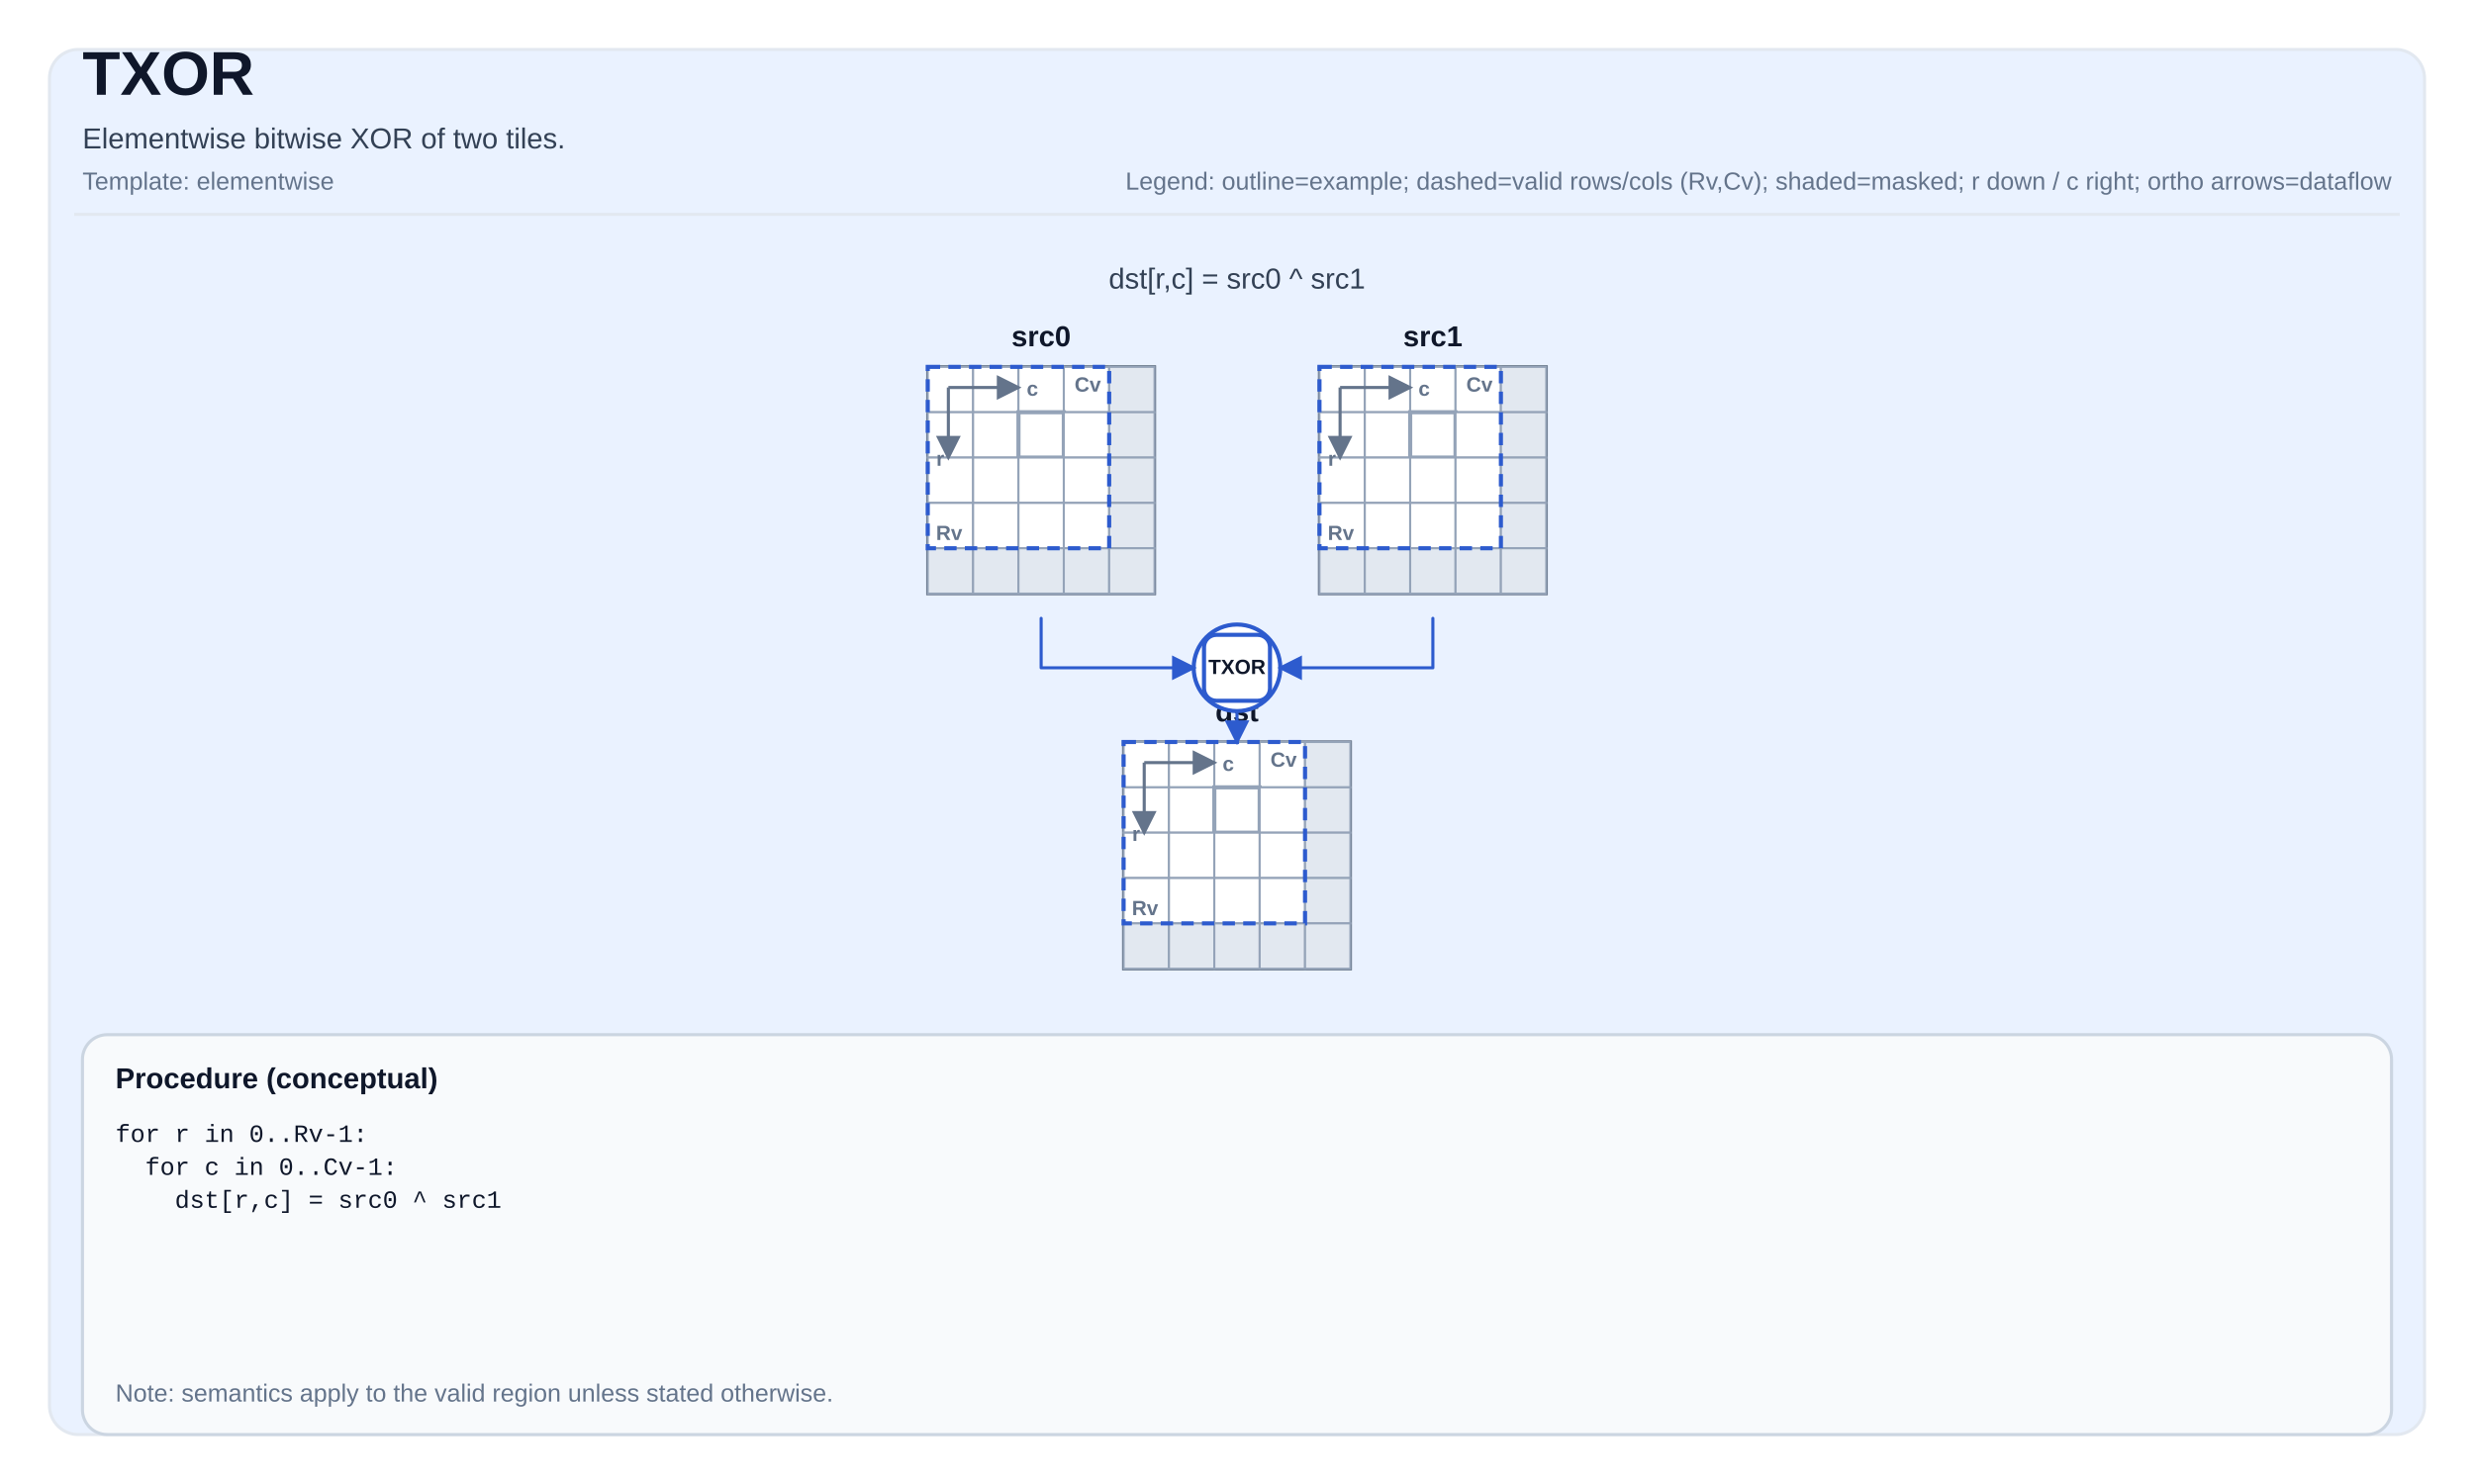
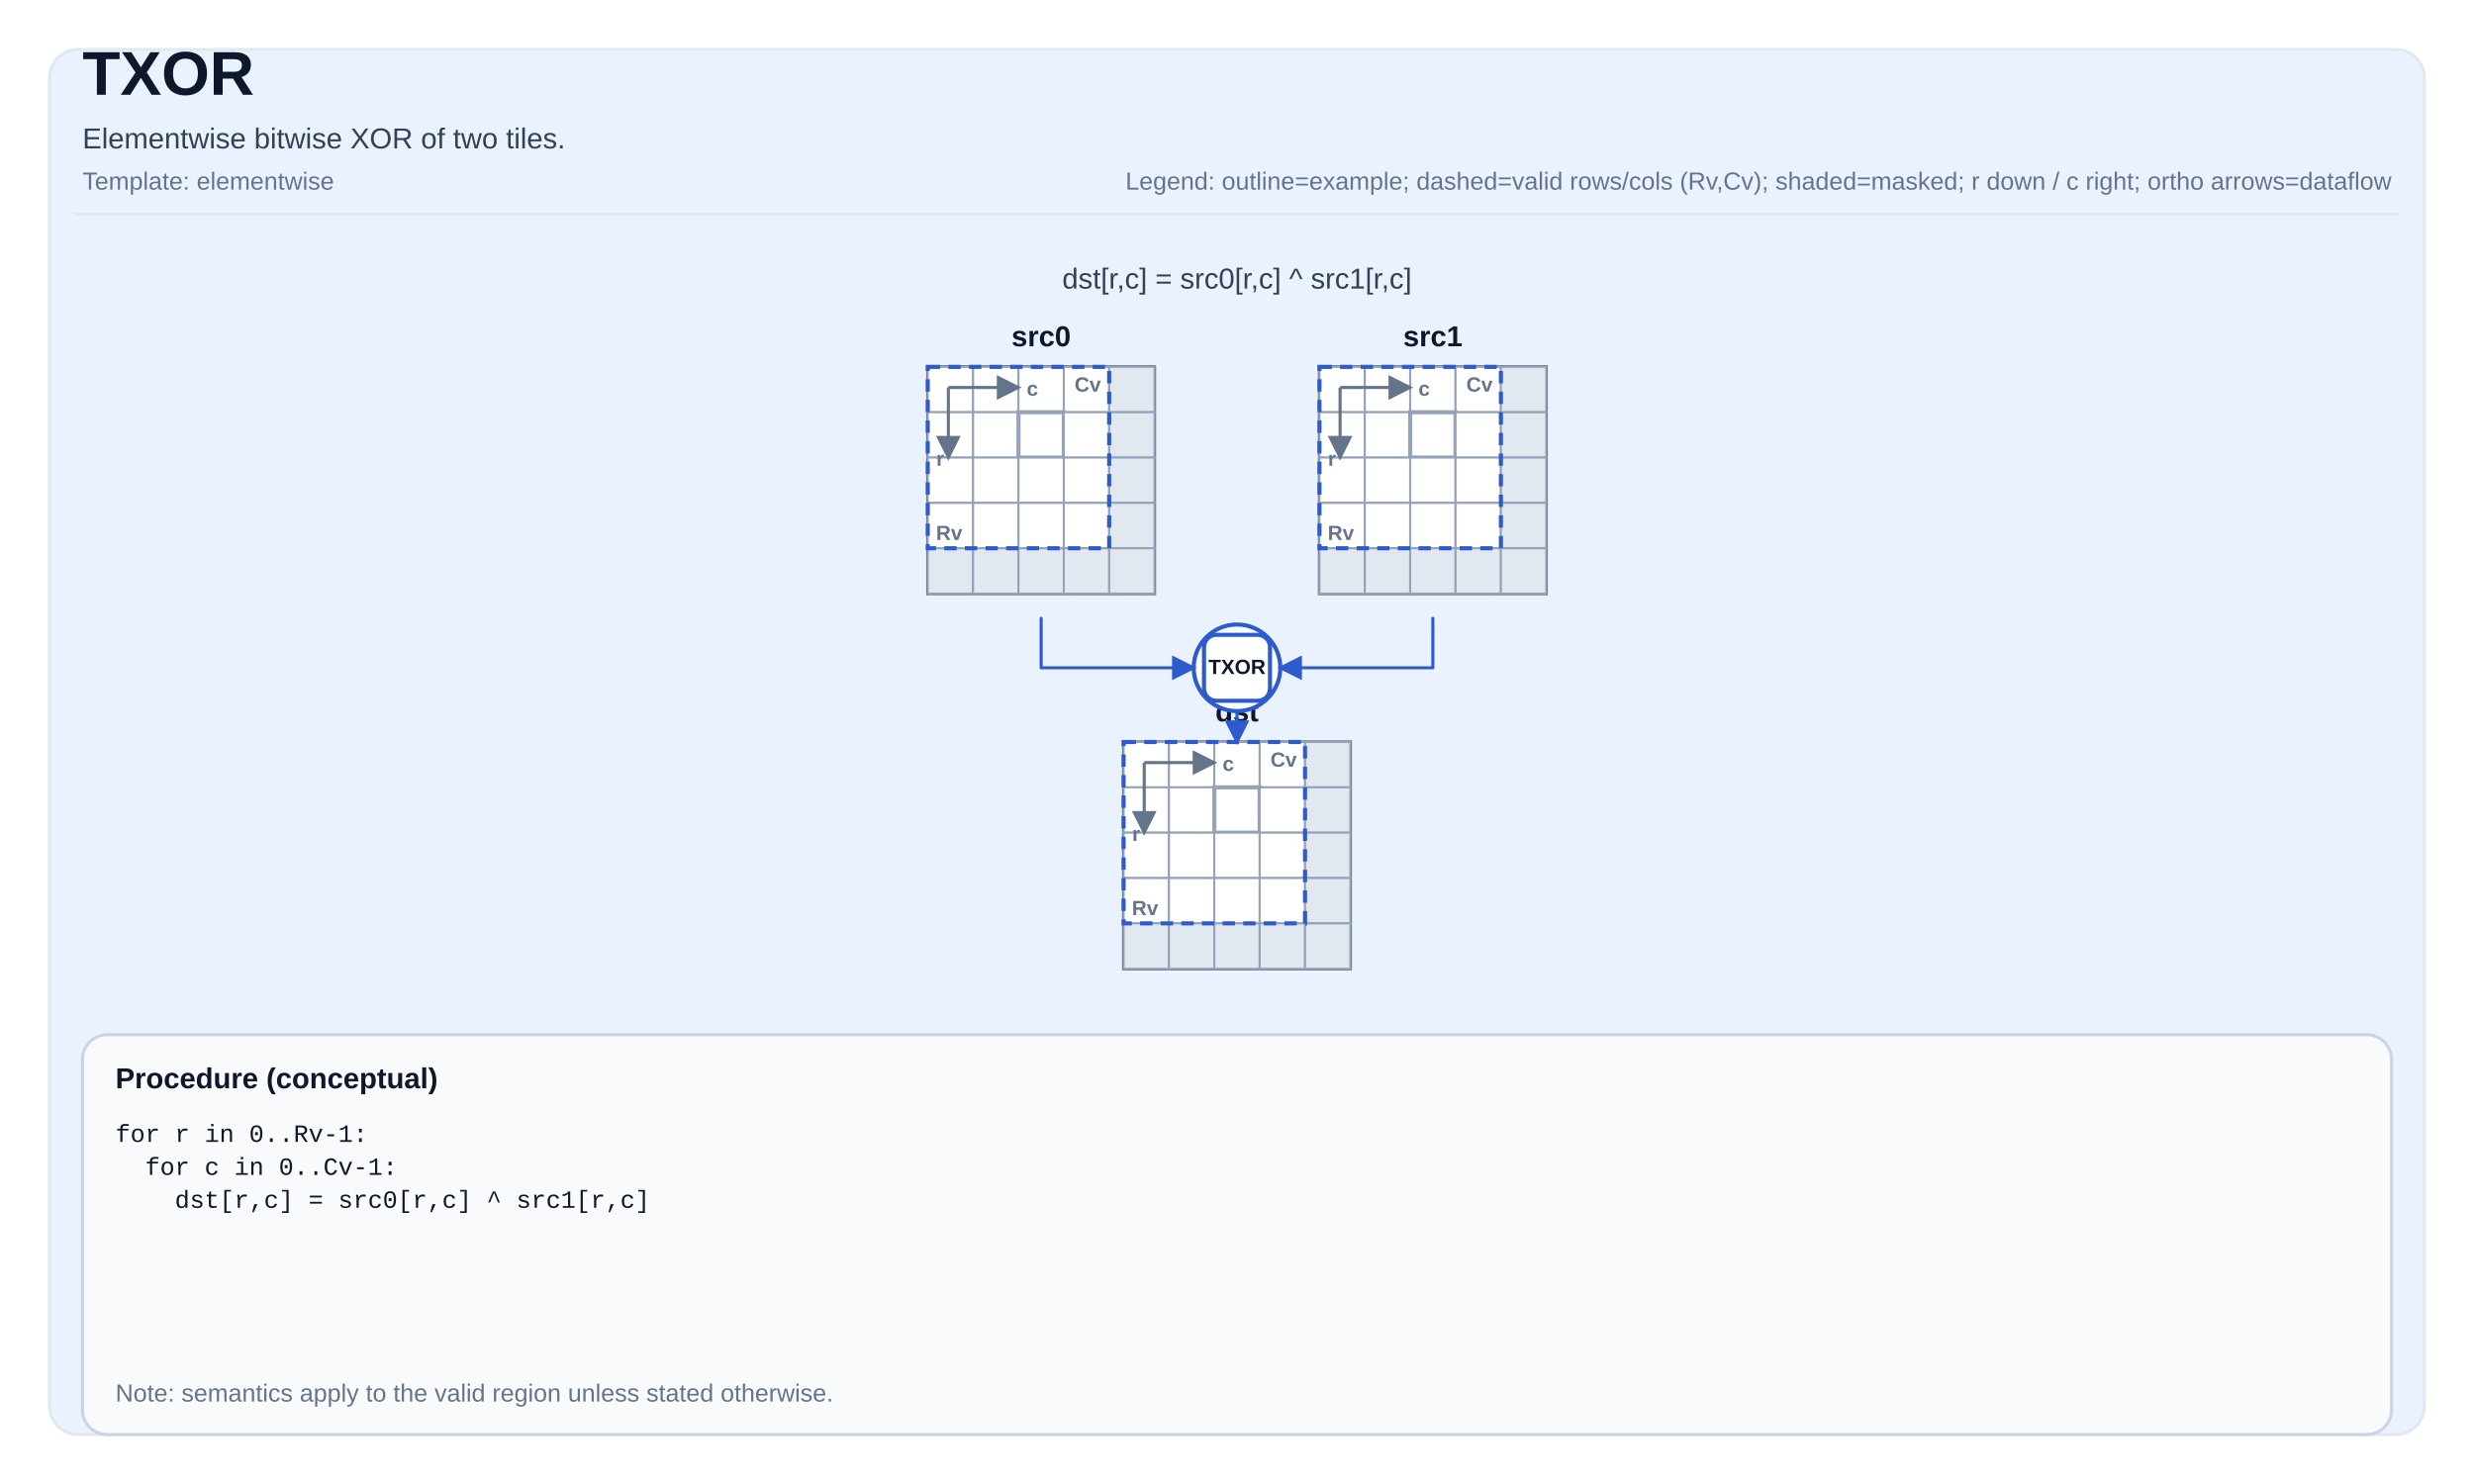
<svg xmlns="http://www.w3.org/2000/svg" width="1200" height="720" viewBox="0 0 1200 720" role="img" aria-label="TXOR tile operation diagram">
  <defs>
    <marker id="arrow" markerWidth="8" markerHeight="8" refX="7" refY="4" orient="auto">
      <path d="M0,0 L0,8 L8,4 z" fill="#2D5BCE" />
    </marker>
    <marker id="axisArrow" markerWidth="8" markerHeight="8" refX="7" refY="4" orient="auto">
      <path d="M0,0 L0,8 L8,4 z" fill="#64748b" />
    </marker>
  </defs>
  <style>
svg { font-family: Arial, Helvetica, sans-serif; }
.title { font-size: 30px; font-weight: 700; fill: #0f172a; }
.subtitle { font-size: 14px; fill: #334155; }
.meta { font-size: 12px; fill: #64748b; }
.frame { fill: white; }
.panel { fill: #EAF2FF; stroke: #e2e8f0; stroke-width: 1.5; rx: 14; }
.tileLabel { font-size: 14px; font-weight: 700; fill: #0f172a; }
.tileBorder { fill: none; stroke: #475569; stroke-width: 1.5; }
.cell { fill: #ffffff; stroke: #94a3b8; stroke-width: 1; }
.cellMasked { fill: #e2e8f0; }
.cellHL { stroke-width: 2; }
.cellText { font-family: ui-monospace, SFMono-Regular, Menlo, Monaco, Consolas, 'Liberation Mono', 'Courier New', monospace; font-size: 10px; fill: #0f172a; }
.arrow { stroke-width: 1.5; fill: none; stroke-linejoin: round; stroke-linecap: round; }
.axisLine { stroke: #64748b; stroke-width: 1.5; fill: none; }
.axisText { font-size: 10px; fill: #64748b; font-weight: 700; }
.opCircle { fill: #ffffff; stroke-width: 2; }
.opRect { fill: #ffffff; stroke-width: 2; }
.opText { font-size: 10px; font-weight: 800; fill: #0f172a; }
.procBox { fill: #f8fafc; stroke: #cbd5e1; stroke-width: 1.5; rx: 12; }
.procTitle { font-size: 14px; font-weight: 700; fill: #0f172a; }
.procText { font-family: ui-monospace, SFMono-Regular, Menlo, Monaco, Consolas, 'Liberation Mono', 'Courier New', monospace; font-size: 12px; fill: #0f172a; }
.smallLabel { font-size: 12px; fill: #334155; }
.scalarBox { fill: #ffffff; stroke: #cbd5e1; stroke-width: 1.5; }
.scalarValue { font-size: 16px; font-weight: 700; }
.validBox { fill: none; stroke-width: 2; stroke-dasharray: 6 4; }
</style>
  <rect x="0" y="0" width="1200" height="720" class="frame" />
  <rect x="24" y="24" width="1152" height="672" class="panel" />
  <text x="40" y="46" class="title">TXOR</text>
  <text x="40" y="72" class="subtitle">Elementwise bitwise XOR of two tiles.</text>
  <text x="40" y="92" class="meta">Template: elementwise</text>
  <text x="1160" y="92" class="meta" text-anchor="end">Legend: outline=example; dashed=valid rows/cols (Rv,Cv); shaded=masked; r down / c right; ortho arrows=dataflow</text>
  <line x1="36" y1="104" x2="1164" y2="104" stroke="#e2e8f0" stroke-width="1.5" />
-   <text x="600" y="140" class="subtitle" text-anchor="middle" fill="#2D5BCE">dst[r,c] = src0 ^ src1</text>
+   <text x="600" y="140" class="subtitle" text-anchor="middle" fill="#2D5BCE">dst[r,c] = src0[r,c] ^ src1[r,c]</text>
  <text x="505" y="168" class="tileLabel" text-anchor="middle">src0</text>
  <rect x="450" y="178" width="110" height="110" class="tileBorder" />
  <rect x="450" y="178" width="22" height="22" class="cell" />
  <rect x="472" y="178" width="22" height="22" class="cell" />
  <rect x="494" y="178" width="22" height="22" class="cell" />
  <rect x="516" y="178" width="22" height="22" class="cell" />
  <rect x="538" y="178" width="22" height="22" class="cell cellMasked" />
  <rect x="450" y="200" width="22" height="22" class="cell" />
  <rect x="472" y="200" width="22" height="22" class="cell" />
  <rect x="494" y="200" width="22" height="22" class="cell cellHL" stroke="#2D5BCE" />
  <rect x="516" y="200" width="22" height="22" class="cell" />
  <rect x="538" y="200" width="22" height="22" class="cell cellMasked" />
  <rect x="450" y="222" width="22" height="22" class="cell" />
  <rect x="472" y="222" width="22" height="22" class="cell" />
  <rect x="494" y="222" width="22" height="22" class="cell" />
  <rect x="516" y="222" width="22" height="22" class="cell" />
  <rect x="538" y="222" width="22" height="22" class="cell cellMasked" />
  <rect x="450" y="244" width="22" height="22" class="cell" />
  <rect x="472" y="244" width="22" height="22" class="cell" />
  <rect x="494" y="244" width="22" height="22" class="cell" />
  <rect x="516" y="244" width="22" height="22" class="cell" />
  <rect x="538" y="244" width="22" height="22" class="cell cellMasked" />
  <rect x="450" y="266" width="22" height="22" class="cell cellMasked" />
  <rect x="472" y="266" width="22" height="22" class="cell cellMasked" />
  <rect x="494" y="266" width="22" height="22" class="cell cellMasked" />
  <rect x="516" y="266" width="22" height="22" class="cell cellMasked" />
  <rect x="538" y="266" width="22" height="22" class="cell cellMasked" />
  <rect x="450" y="178" width="88" height="88" class="validBox" stroke="#2D5BCE" />
  <text x="454" y="262" class="axisText">Rv</text>
  <text x="534" y="190" class="axisText" text-anchor="end">Cv</text>
  <path d="M 460 188 L 494 188" class="axisLine" marker-end="url(#axisArrow)" />
  <path d="M 460 188 L 460 222" class="axisLine" marker-end="url(#axisArrow)" />
  <text x="498" y="192" class="axisText">c</text>
  <text x="458" y="226" class="axisText" text-anchor="end">r</text>
  <text x="695" y="168" class="tileLabel" text-anchor="middle">src1</text>
  <rect x="640" y="178" width="110" height="110" class="tileBorder" />
  <rect x="640" y="178" width="22" height="22" class="cell" />
  <rect x="662" y="178" width="22" height="22" class="cell" />
  <rect x="684" y="178" width="22" height="22" class="cell" />
  <rect x="706" y="178" width="22" height="22" class="cell" />
  <rect x="728" y="178" width="22" height="22" class="cell cellMasked" />
  <rect x="640" y="200" width="22" height="22" class="cell" />
  <rect x="662" y="200" width="22" height="22" class="cell" />
  <rect x="684" y="200" width="22" height="22" class="cell cellHL" stroke="#2D5BCE" />
  <rect x="706" y="200" width="22" height="22" class="cell" />
  <rect x="728" y="200" width="22" height="22" class="cell cellMasked" />
  <rect x="640" y="222" width="22" height="22" class="cell" />
  <rect x="662" y="222" width="22" height="22" class="cell" />
  <rect x="684" y="222" width="22" height="22" class="cell" />
  <rect x="706" y="222" width="22" height="22" class="cell" />
  <rect x="728" y="222" width="22" height="22" class="cell cellMasked" />
  <rect x="640" y="244" width="22" height="22" class="cell" />
  <rect x="662" y="244" width="22" height="22" class="cell" />
  <rect x="684" y="244" width="22" height="22" class="cell" />
  <rect x="706" y="244" width="22" height="22" class="cell" />
  <rect x="728" y="244" width="22" height="22" class="cell cellMasked" />
  <rect x="640" y="266" width="22" height="22" class="cell cellMasked" />
  <rect x="662" y="266" width="22" height="22" class="cell cellMasked" />
  <rect x="684" y="266" width="22" height="22" class="cell cellMasked" />
  <rect x="706" y="266" width="22" height="22" class="cell cellMasked" />
  <rect x="728" y="266" width="22" height="22" class="cell cellMasked" />
  <rect x="640" y="178" width="88" height="88" class="validBox" stroke="#2D5BCE" />
  <text x="644" y="262" class="axisText">Rv</text>
  <text x="724" y="190" class="axisText" text-anchor="end">Cv</text>
  <path d="M 650 188 L 684 188" class="axisLine" marker-end="url(#axisArrow)" />
  <path d="M 650 188 L 650 222" class="axisLine" marker-end="url(#axisArrow)" />
  <text x="688" y="192" class="axisText">c</text>
  <text x="648" y="226" class="axisText" text-anchor="end">r</text>
  <text x="600" y="350" class="tileLabel" text-anchor="middle">dst</text>
  <rect x="545" y="360" width="110" height="110" class="tileBorder" />
  <rect x="545" y="360" width="22" height="22" class="cell" />
  <rect x="567" y="360" width="22" height="22" class="cell" />
  <rect x="589" y="360" width="22" height="22" class="cell" />
  <rect x="611" y="360" width="22" height="22" class="cell" />
  <rect x="633" y="360" width="22" height="22" class="cell cellMasked" />
  <rect x="545" y="382" width="22" height="22" class="cell" />
  <rect x="567" y="382" width="22" height="22" class="cell" />
  <rect x="589" y="382" width="22" height="22" class="cell cellHL" stroke="#2D5BCE" />
  <rect x="611" y="382" width="22" height="22" class="cell" />
  <rect x="633" y="382" width="22" height="22" class="cell cellMasked" />
  <rect x="545" y="404" width="22" height="22" class="cell" />
  <rect x="567" y="404" width="22" height="22" class="cell" />
  <rect x="589" y="404" width="22" height="22" class="cell" />
  <rect x="611" y="404" width="22" height="22" class="cell" />
  <rect x="633" y="404" width="22" height="22" class="cell cellMasked" />
  <rect x="545" y="426" width="22" height="22" class="cell" />
  <rect x="567" y="426" width="22" height="22" class="cell" />
  <rect x="589" y="426" width="22" height="22" class="cell" />
  <rect x="611" y="426" width="22" height="22" class="cell" />
  <rect x="633" y="426" width="22" height="22" class="cell cellMasked" />
  <rect x="545" y="448" width="22" height="22" class="cell cellMasked" />
  <rect x="567" y="448" width="22" height="22" class="cell cellMasked" />
  <rect x="589" y="448" width="22" height="22" class="cell cellMasked" />
  <rect x="611" y="448" width="22" height="22" class="cell cellMasked" />
  <rect x="633" y="448" width="22" height="22" class="cell cellMasked" />
  <rect x="545" y="360" width="88" height="88" class="validBox" stroke="#2D5BCE" />
  <text x="549" y="444" class="axisText">Rv</text>
  <text x="629" y="372" class="axisText" text-anchor="end">Cv</text>
  <path d="M 555 370 L 589 370" class="axisLine" marker-end="url(#axisArrow)" />
  <path d="M 555 370 L 555 404" class="axisLine" marker-end="url(#axisArrow)" />
  <text x="593" y="374" class="axisText">c</text>
  <text x="553" y="408" class="axisText" text-anchor="end">r</text>
  <circle cx="600" cy="324" r="21" class="opCircle" stroke="#2D5BCE" />
  <rect x="584" y="308" width="32" height="32" rx="6" class="opRect" stroke="#2D5BCE" />
  <text x="600" y="327.0" class="opText" font-size="10px" text-anchor="middle">TXOR</text>
  <path d="M 505 300 L 505 324 L 579 324" class="arrow" stroke="#2D5BCE" marker-end="url(#arrow)" />
  <path d="M 695 300 L 695 324 L 621 324" class="arrow" stroke="#2D5BCE" marker-end="url(#arrow)" />
  <path d="M 600 345 L 600 360" class="arrow" stroke="#2D5BCE" marker-end="url(#arrow)" />
  <rect x="40" y="502" width="1120" height="194" class="procBox" />
  <text x="56" y="528" class="procTitle">Procedure (conceptual)</text>
  <text x="56" y="554" class="procText" xml:space="preserve">
    <tspan x="56" dy="0">for r in 0..Rv-1:</tspan>
    <tspan x="56" dy="16">  for c in 0..Cv-1:</tspan>
-     <tspan x="56" dy="16">    dst[r,c] = src0 ^ src1</tspan>
+     <tspan x="56" dy="16">    dst[r,c] = src0[r,c] ^ src1[r,c]</tspan>
  </text>
  <text x="56" y="680" class="meta">Note: semantics apply to the valid region unless stated otherwise.</text>
</svg>
